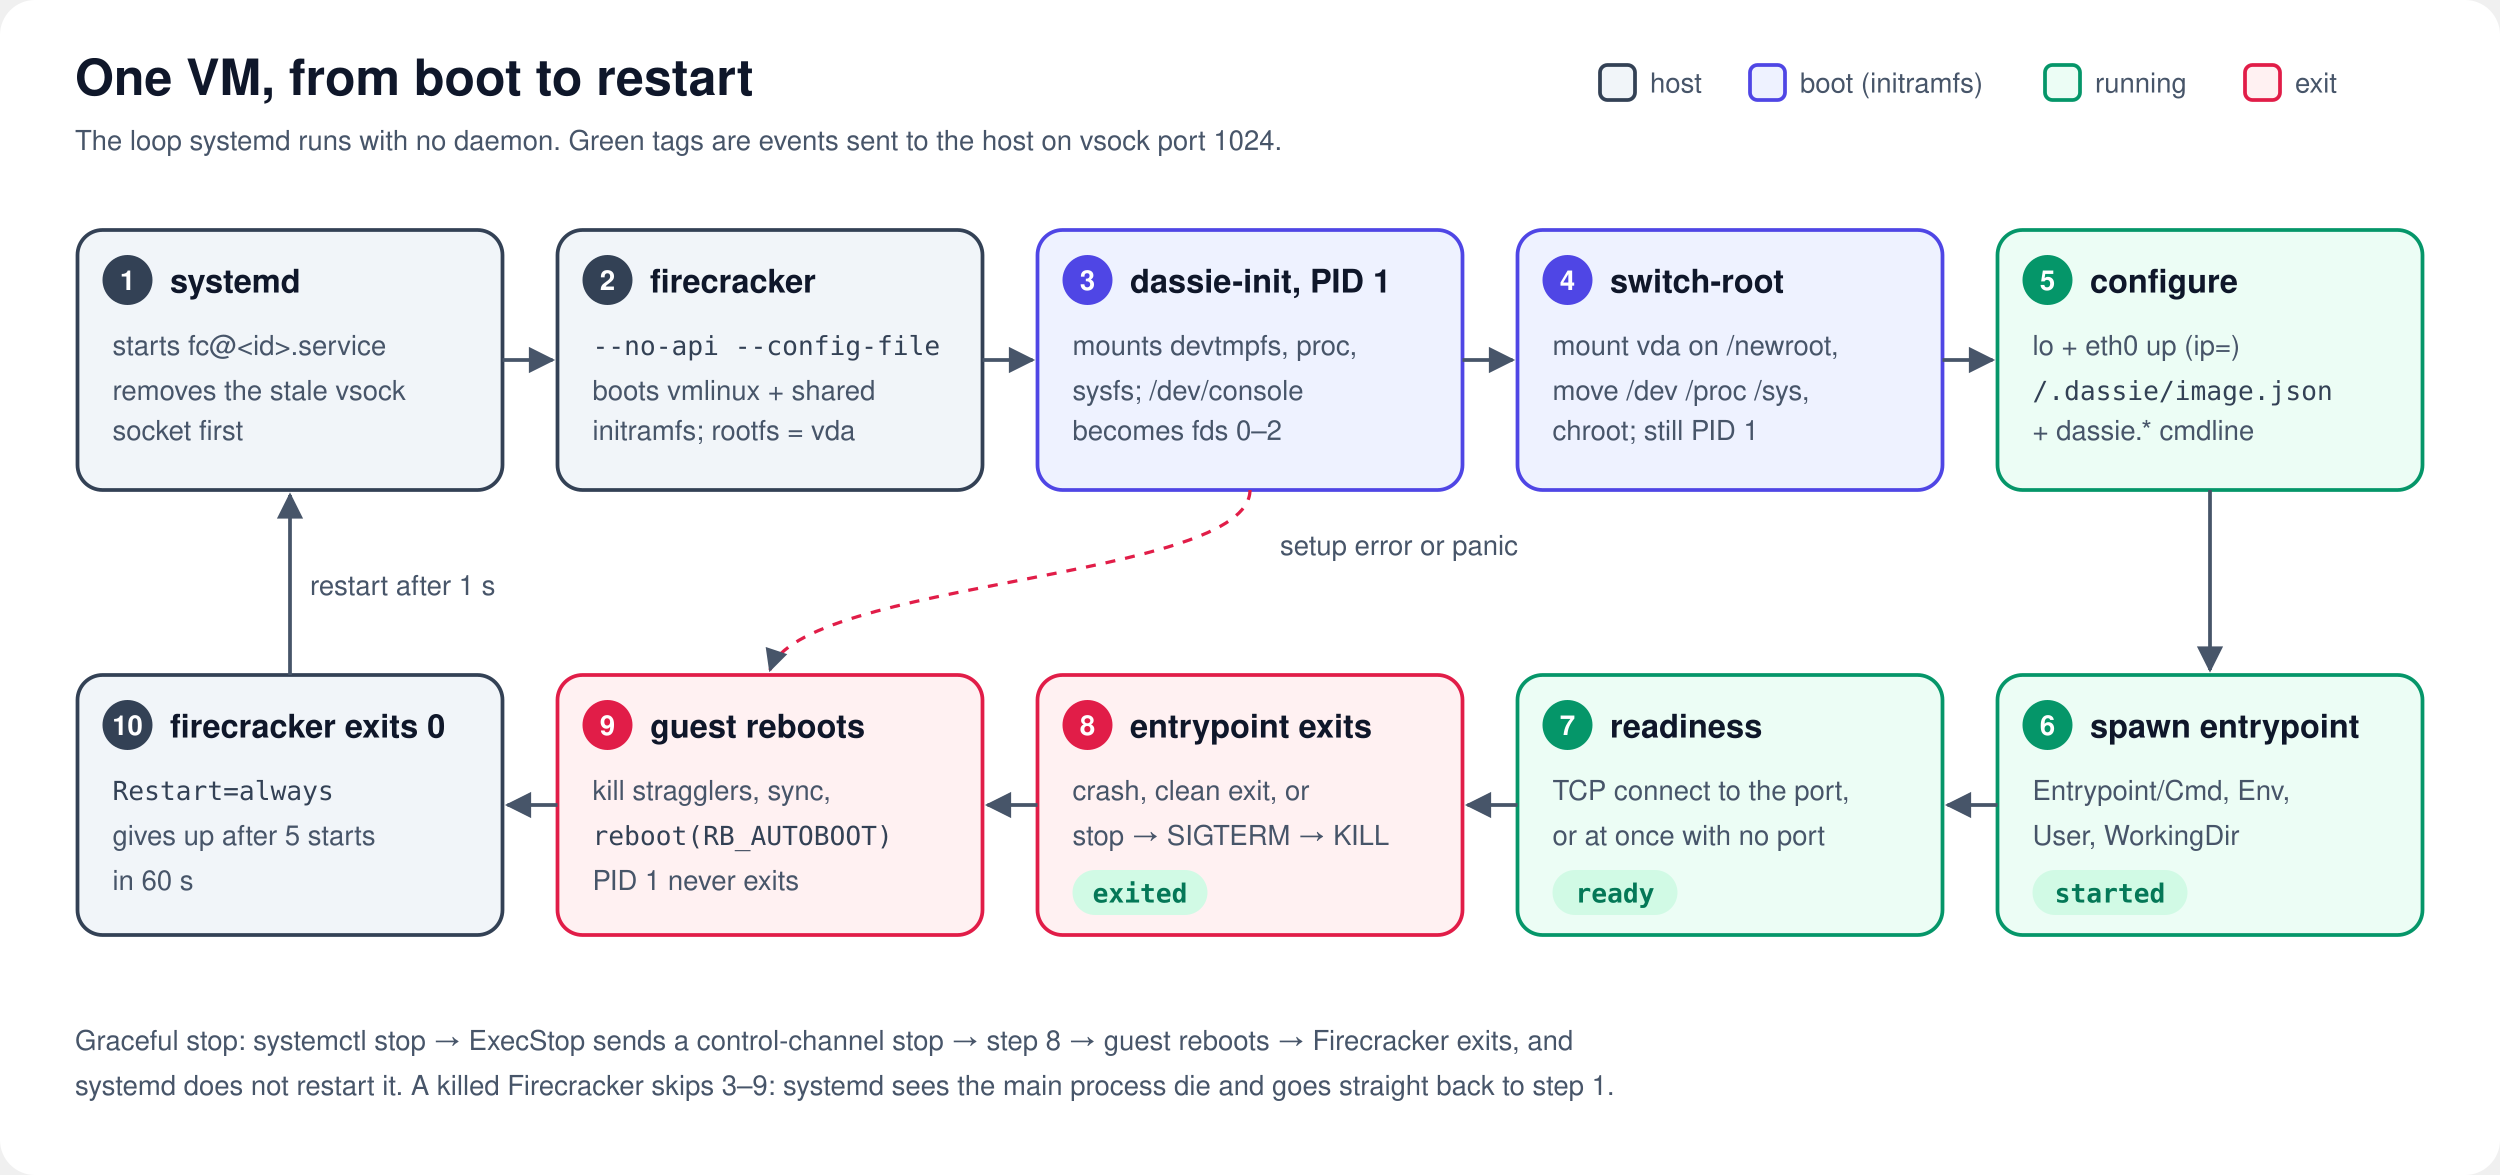
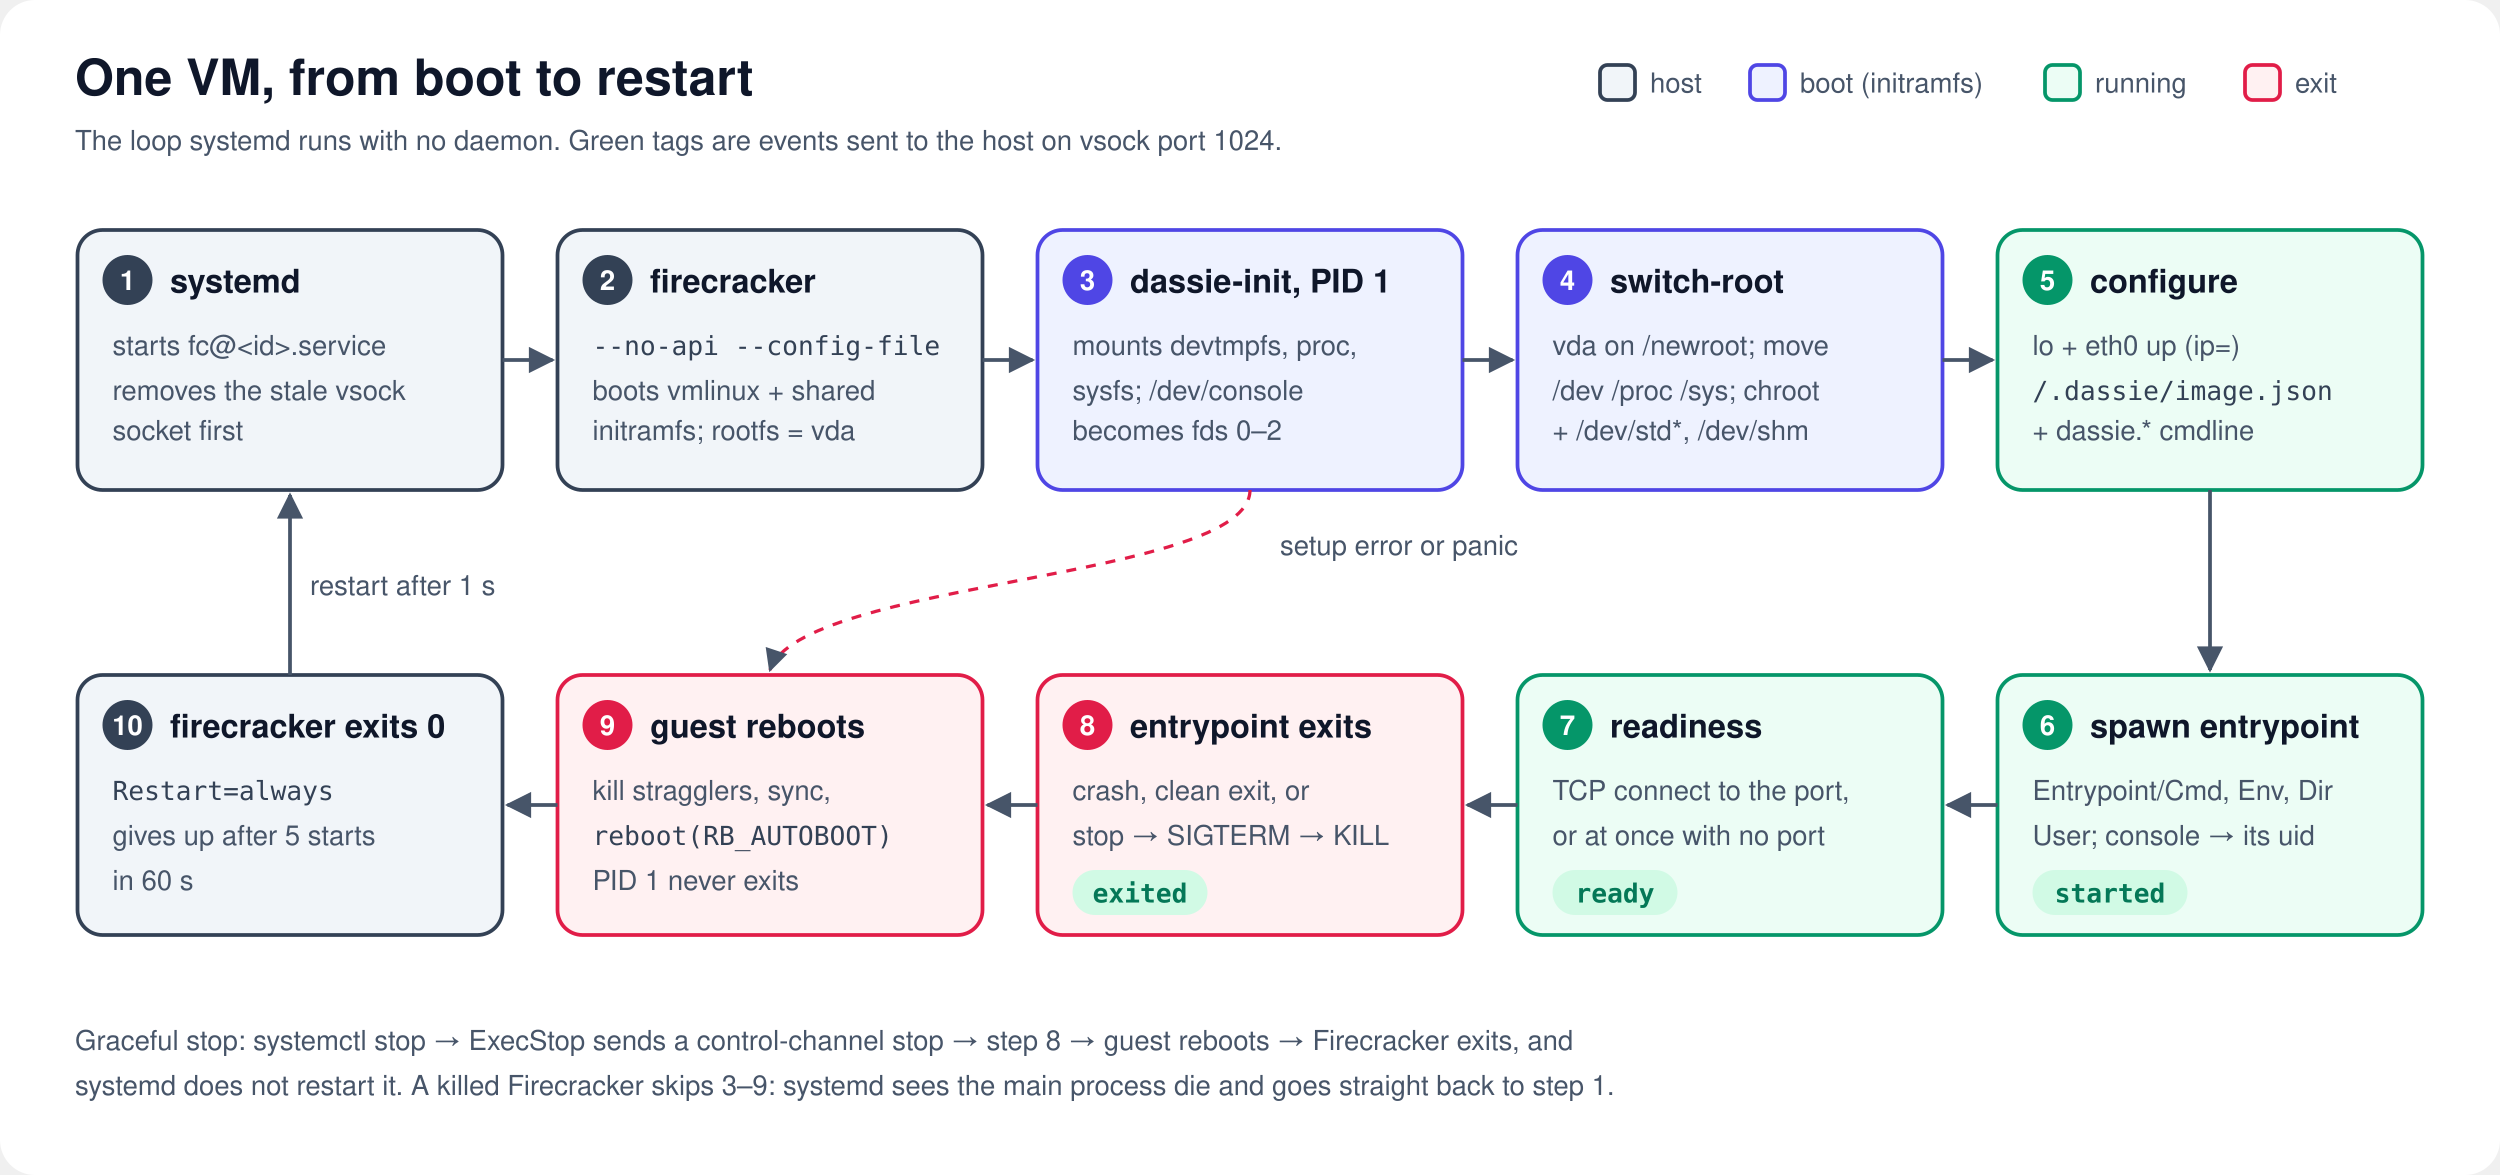
<svg xmlns="http://www.w3.org/2000/svg" viewBox="0 0 1000 470" width="1000" height="470" font-family="ui-sans-serif, system-ui, -apple-system, 'Segoe UI', Helvetica, Arial, sans-serif">
  <defs>
    <marker id="a" viewBox="0 0 10 10" refX="9" refY="5" markerWidth="7" markerHeight="7" orient="auto">
      <path d="M0,0 L10,5 L0,10 z" fill="#475569" />
    </marker>
    <style>
      .n { font-size: 11px; font-weight: 700; fill: #ffffff; }
      .t { font-size: 13px; font-weight: 600; fill: #0f172a; }
      .s { font-size: 11px; fill: #475569; }
      .m { font-size: 10.5px; fill: #334155; font-family: ui-monospace, SFMono-Regular, Menlo, Consolas, monospace; }
      .ln { stroke: #475569; stroke-width: 1.5; fill: none; }
      .host { fill: #f1f5f9; stroke: #334155; stroke-width: 1.5; }
      .boot { fill: #eef2ff; stroke: #4f46e5; stroke-width: 1.5; }
      .run { fill: #ecfdf5; stroke: #059669; stroke-width: 1.5; }
      .stop { fill: #fff1f2; stroke: #e11d48; stroke-width: 1.5; }
      .ev { font-size: 10.5px; font-weight: 600; fill: #047857; font-family: ui-monospace, SFMono-Regular, Menlo, Consolas, monospace; }
    </style>
  </defs>
  <rect width="1000" height="470" rx="14" fill="#ffffff" />
  <text x="30" y="38" font-size="20" font-weight="700" fill="#0f172a">One VM, from boot to restart</text>
  <text x="30" y="60" class="s">The loop systemd runs with no daemon. Green tags are events sent to the host on vsock port 1024.</text>
  <rect x="640" y="26" width="14" height="14" rx="3" class="host" />
  <text x="660" y="37" class="s">host</text>
  <rect x="700" y="26" width="14" height="14" rx="3" class="boot" />
  <text x="720" y="37" class="s">boot (initramfs)</text>
  <rect x="818" y="26" width="14" height="14" rx="3" class="run" />
  <text x="838" y="37" class="s">running</text>
  <rect x="898" y="26" width="14" height="14" rx="3" class="stop" />
  <text x="918" y="37" class="s">exit</text>
  <g>
    <rect x="31" y="92" width="170" height="104" rx="10" class="host" />
    <circle cx="51" cy="112" r="10" fill="#334155" />
    <text x="51" y="116" text-anchor="middle" class="n">1</text>
    <text x="68" y="117" class="t">systemd</text>
    <text x="45" y="142" class="s">starts fc@&lt;id&gt;.service</text>
    <text x="45" y="160" class="s">removes the stale vsock</text>
    <text x="45" y="176" class="s">socket first</text>
  </g>
  <g>
    <rect x="223" y="92" width="170" height="104" rx="10" class="host" />
    <circle cx="243" cy="112" r="10" fill="#334155" />
    <text x="243" y="116" text-anchor="middle" class="n">2</text>
    <text x="260" y="117" class="t">firecracker</text>
    <text x="237" y="142" class="m">--no-api --config-file</text>
    <text x="237" y="160" class="s">boots vmlinux + shared</text>
    <text x="237" y="176" class="s">initramfs; rootfs = vda</text>
  </g>
  <g>
    <rect x="415" y="92" width="170" height="104" rx="10" class="boot" />
    <circle cx="435" cy="112" r="10" fill="#4f46e5" />
    <text x="435" y="116" text-anchor="middle" class="n">3</text>
    <text x="452" y="117" class="t">dassie-init, PID 1</text>
    <text x="429" y="142" class="s">mounts devtmpfs, proc,</text>
    <text x="429" y="160" class="s">sysfs; /dev/console</text>
    <text x="429" y="176" class="s">becomes fds 0–2</text>
  </g>
  <g>
    <rect x="607" y="92" width="170" height="104" rx="10" class="boot" />
    <circle cx="627" cy="112" r="10" fill="#4f46e5" />
    <text x="627" y="116" text-anchor="middle" class="n">4</text>
    <text x="644" y="117" class="t">switch-root</text>
-     <text x="621" y="142" class="s">mount vda on /newroot,</text>
-     <text x="621" y="160" class="s">move /dev /proc /sys,</text>
-     <text x="621" y="176" class="s">chroot; still PID 1</text>
+     <text x="621" y="142" class="s">vda on /newroot; move</text>
+     <text x="621" y="160" class="s">/dev /proc /sys; chroot</text>
+     <text x="621" y="176" class="s">+ /dev/std*, /dev/shm</text>
  </g>
  <g>
    <rect x="799" y="92" width="170" height="104" rx="10" class="run" />
    <circle cx="819" cy="112" r="10" fill="#059669" />
    <text x="819" y="116" text-anchor="middle" class="n">5</text>
    <text x="836" y="117" class="t">configure</text>
    <text x="813" y="142" class="s">lo + eth0 up (ip=)</text>
    <text x="813" y="160" class="m">/.dassie/image.json</text>
    <text x="813" y="176" class="s">+ dassie.* cmdline</text>
  </g>
  <g>
    <rect x="799" y="270" width="170" height="104" rx="10" class="run" />
    <circle cx="819" cy="290" r="10" fill="#059669" />
    <text x="819" y="294" text-anchor="middle" class="n">6</text>
    <text x="836" y="295" class="t">spawn entrypoint</text>
-     <text x="813" y="320" class="s">Entrypoint/Cmd, Env,</text>
-     <text x="813" y="338" class="s">User, WorkingDir</text>
+     <text x="813" y="320" class="s">Entrypoint/Cmd, Env, Dir</text>
+     <text x="813" y="338" class="s">User; console → its uid</text>
    <rect x="813" y="348" width="62" height="18" rx="9" fill="#d1fae5" />
    <text x="844" y="361" text-anchor="middle" class="ev">started</text>
  </g>
  <g>
    <rect x="607" y="270" width="170" height="104" rx="10" class="run" />
    <circle cx="627" cy="290" r="10" fill="#059669" />
    <text x="627" y="294" text-anchor="middle" class="n">7</text>
    <text x="644" y="295" class="t">readiness</text>
    <text x="621" y="320" class="s">TCP connect to the port,</text>
    <text x="621" y="338" class="s">or at once with no port</text>
    <rect x="621" y="348" width="50" height="18" rx="9" fill="#d1fae5" />
    <text x="646" y="361" text-anchor="middle" class="ev">ready</text>
  </g>
  <g>
    <rect x="415" y="270" width="170" height="104" rx="10" class="stop" />
    <circle cx="435" cy="290" r="10" fill="#e11d48" />
    <text x="435" y="294" text-anchor="middle" class="n">8</text>
    <text x="452" y="295" class="t">entrypoint exits</text>
    <text x="429" y="320" class="s">crash, clean exit, or</text>
    <text x="429" y="338" class="s">stop → SIGTERM → KILL</text>
    <rect x="429" y="348" width="54" height="18" rx="9" fill="#d1fae5" />
    <text x="456" y="361" text-anchor="middle" class="ev">exited</text>
  </g>
  <g>
    <rect x="223" y="270" width="170" height="104" rx="10" class="stop" />
    <circle cx="243" cy="290" r="10" fill="#e11d48" />
    <text x="243" y="294" text-anchor="middle" class="n">9</text>
    <text x="260" y="295" class="t">guest reboots</text>
    <text x="237" y="320" class="s">kill stragglers, sync,</text>
    <text x="237" y="338" class="m">reboot(RB_AUTOBOOT)</text>
    <text x="237" y="356" class="s">PID 1 never exits</text>
  </g>
  <g>
    <rect x="31" y="270" width="170" height="104" rx="10" class="host" />
    <circle cx="51" cy="290" r="10" fill="#334155" />
    <text x="51" y="294" text-anchor="middle" class="n">10</text>
    <text x="68" y="295" class="t">firecracker exits 0</text>
    <text x="45" y="320" class="m">Restart=always</text>
    <text x="45" y="338" class="s">gives up after 5 starts</text>
    <text x="45" y="356" class="s">in 60 s</text>
  </g>
  <path d="M201,144 L221,144" class="ln" marker-end="url(#a)" />
  <path d="M393,144 L413,144" class="ln" marker-end="url(#a)" />
  <path d="M585,144 L605,144" class="ln" marker-end="url(#a)" />
  <path d="M777,144 L797,144" class="ln" marker-end="url(#a)" />
  <path d="M884,196 L884,268" class="ln" marker-end="url(#a)" />
  <path d="M799,322 L779,322" class="ln" marker-end="url(#a)" />
  <path d="M607,322 L587,322" class="ln" marker-end="url(#a)" />
  <path d="M415,322 L395,322" class="ln" marker-end="url(#a)" />
  <path d="M223,322 L203,322" class="ln" marker-end="url(#a)" />
  <path d="M116,270 L116,198" class="ln" marker-end="url(#a)" />
  <text x="124" y="238" class="s">restart after 1 s</text>
  <path d="M500,196 C500,232 320,232 308,268" stroke="#e11d48" stroke-width="1.3" fill="none" stroke-dasharray="4 4" marker-end="url(#a)" />
  <text x="512" y="222" class="s" fill="#be123c">setup error or panic</text>
  <text x="30" y="420" class="s">Graceful stop: systemctl stop → ExecStop sends a control-channel stop → step 8 → guest reboots → Firecracker exits, and</text>
  <text x="30" y="438" class="s">systemd does not restart it. A killed Firecracker skips 3–9: systemd sees the main process die and goes straight back to step 1.</text>
</svg>
